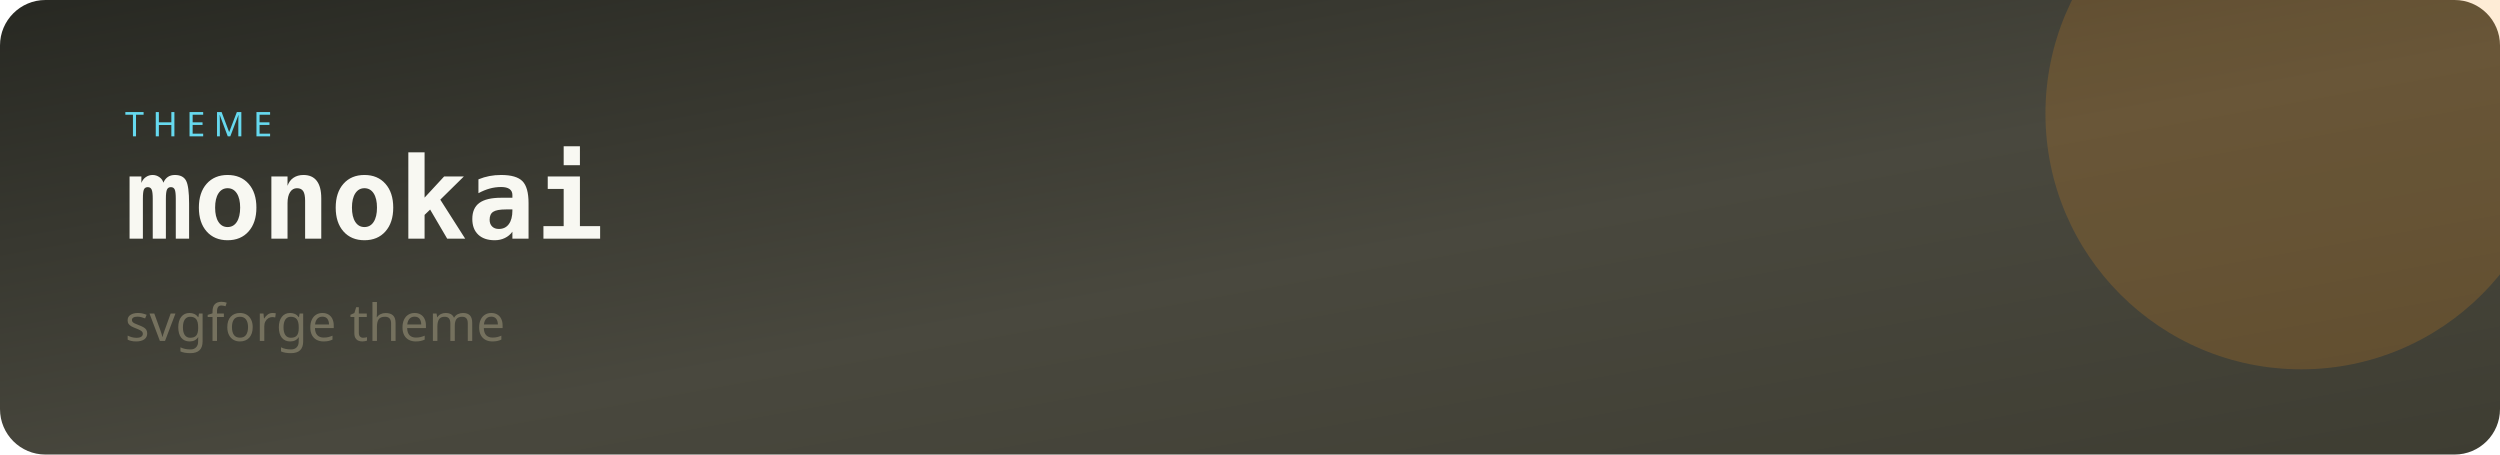
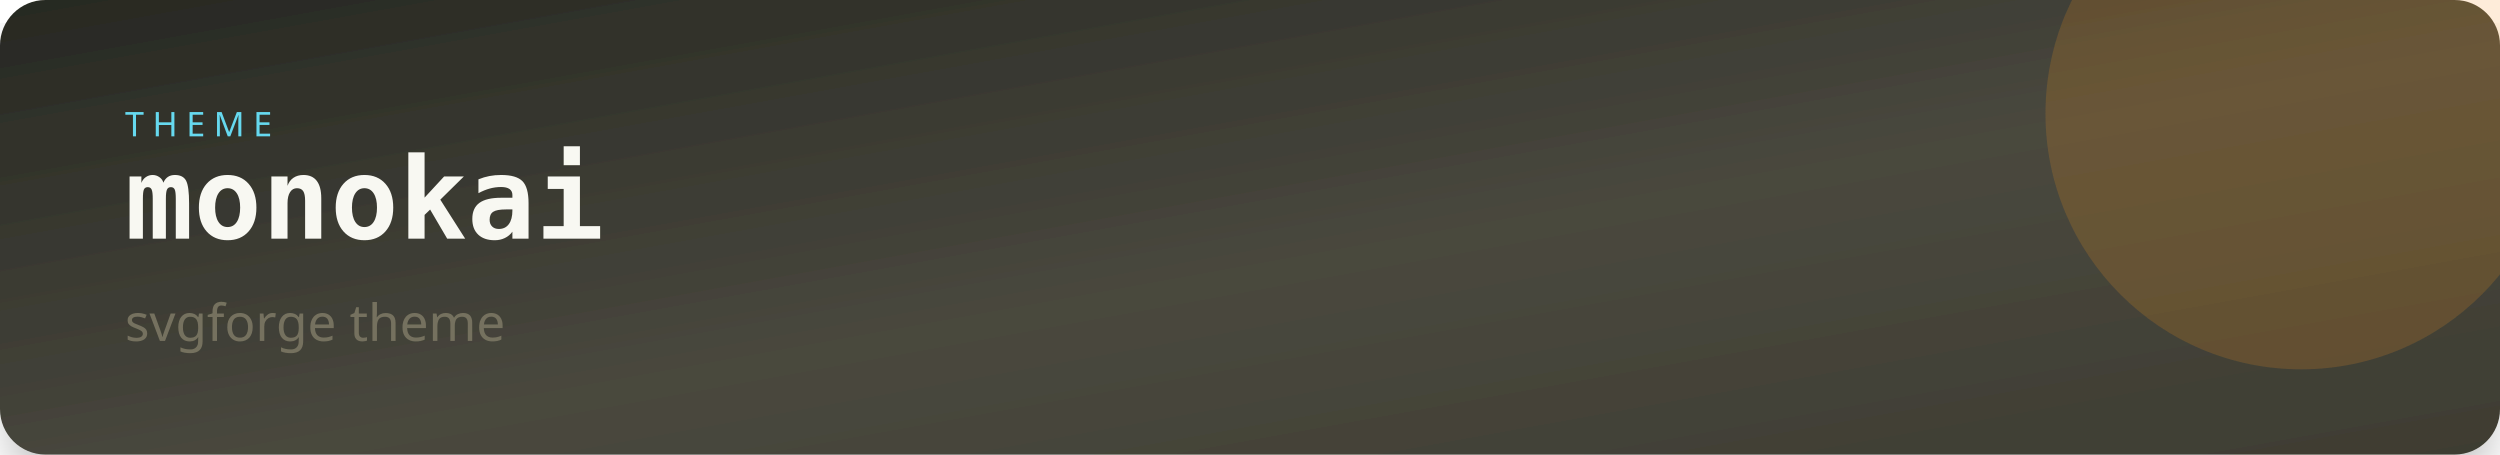
<svg xmlns="http://www.w3.org/2000/svg" width="880" height="160" viewBox="0 0 880 160" role="img" aria-label="monokai">
  <defs>
-     <linearGradient id="grad-monokaimonokai-3a2b5424" x1="0" y1="0" x2="1" y2="1">
-       <stop offset="0%" stop-color="#272822" />
-       <stop offset="55%" stop-color="#49483e" />
-       <stop offset="100%" stop-color="#3e3d32" />
-     </linearGradient>
+     <filter id="shadow-monokai-49b35410" x="-8%" y="-8%" width="120%" height="130%">
+       <feDropShadow dx="0" dy="8" stdDeviation="10" flood-color="#000000" flood-opacity="0.28" />
+     </filter>
  </defs>
-   <rect width="880" height="160" rx="16" fill="url(#grad-monokaimonokai-3a2b5424)" />
-   <circle cx="810" cy="40" r="90" fill="#fd971f" fill-opacity="0.18" />
-   <text x="44" y="48" fill="#66d9ef" font-family="ui-sans-serif, system-ui, sans-serif" font-size="12" letter-spacing="3">THEME</text>
-   <text x="44" y="84" fill="#f8f8f2" font-family="ui-monospace, SFMono-Regular, Menlo, monospace" font-size="40" font-weight="700">monokai</text>
-   <text x="44" y="120" fill="#75715e" font-family="ui-sans-serif, system-ui, sans-serif" font-size="18">svgforge theme</text>
+   <g filter="url(#shadow-monokai-49b35410)">
+     <defs>
+       <linearGradient id="grad-monokaimonokai-3a2b5424" x1="0" y1="0" x2="1" y2="1">
+         <stop offset="0%" stop-color="#272822" />
+         <stop offset="55%" stop-color="#49483e" />
+         <stop offset="100%" stop-color="#3e3d32" />
+       </linearGradient>
+     </defs>
+     <rect width="880" height="160" rx="16" fill="url(#grad-monokaimonokai-3a2b5424)" />
+     <circle cx="810" cy="40" r="90" fill="#fd971f" fill-opacity="0.18" />
+     <text x="44" y="48" fill="#66d9ef" font-family="ui-sans-serif, system-ui, sans-serif" font-size="12" letter-spacing="3">THEME</text>
+     <text x="44" y="84" fill="#f8f8f2" font-family="ui-monospace, SFMono-Regular, Menlo, monospace" font-size="40" font-weight="700">monokai</text>
+     <text x="44" y="120" fill="#75715e" font-family="ui-sans-serif, system-ui, sans-serif" font-size="18">svgforge theme</text>
+   </g>
</svg>
